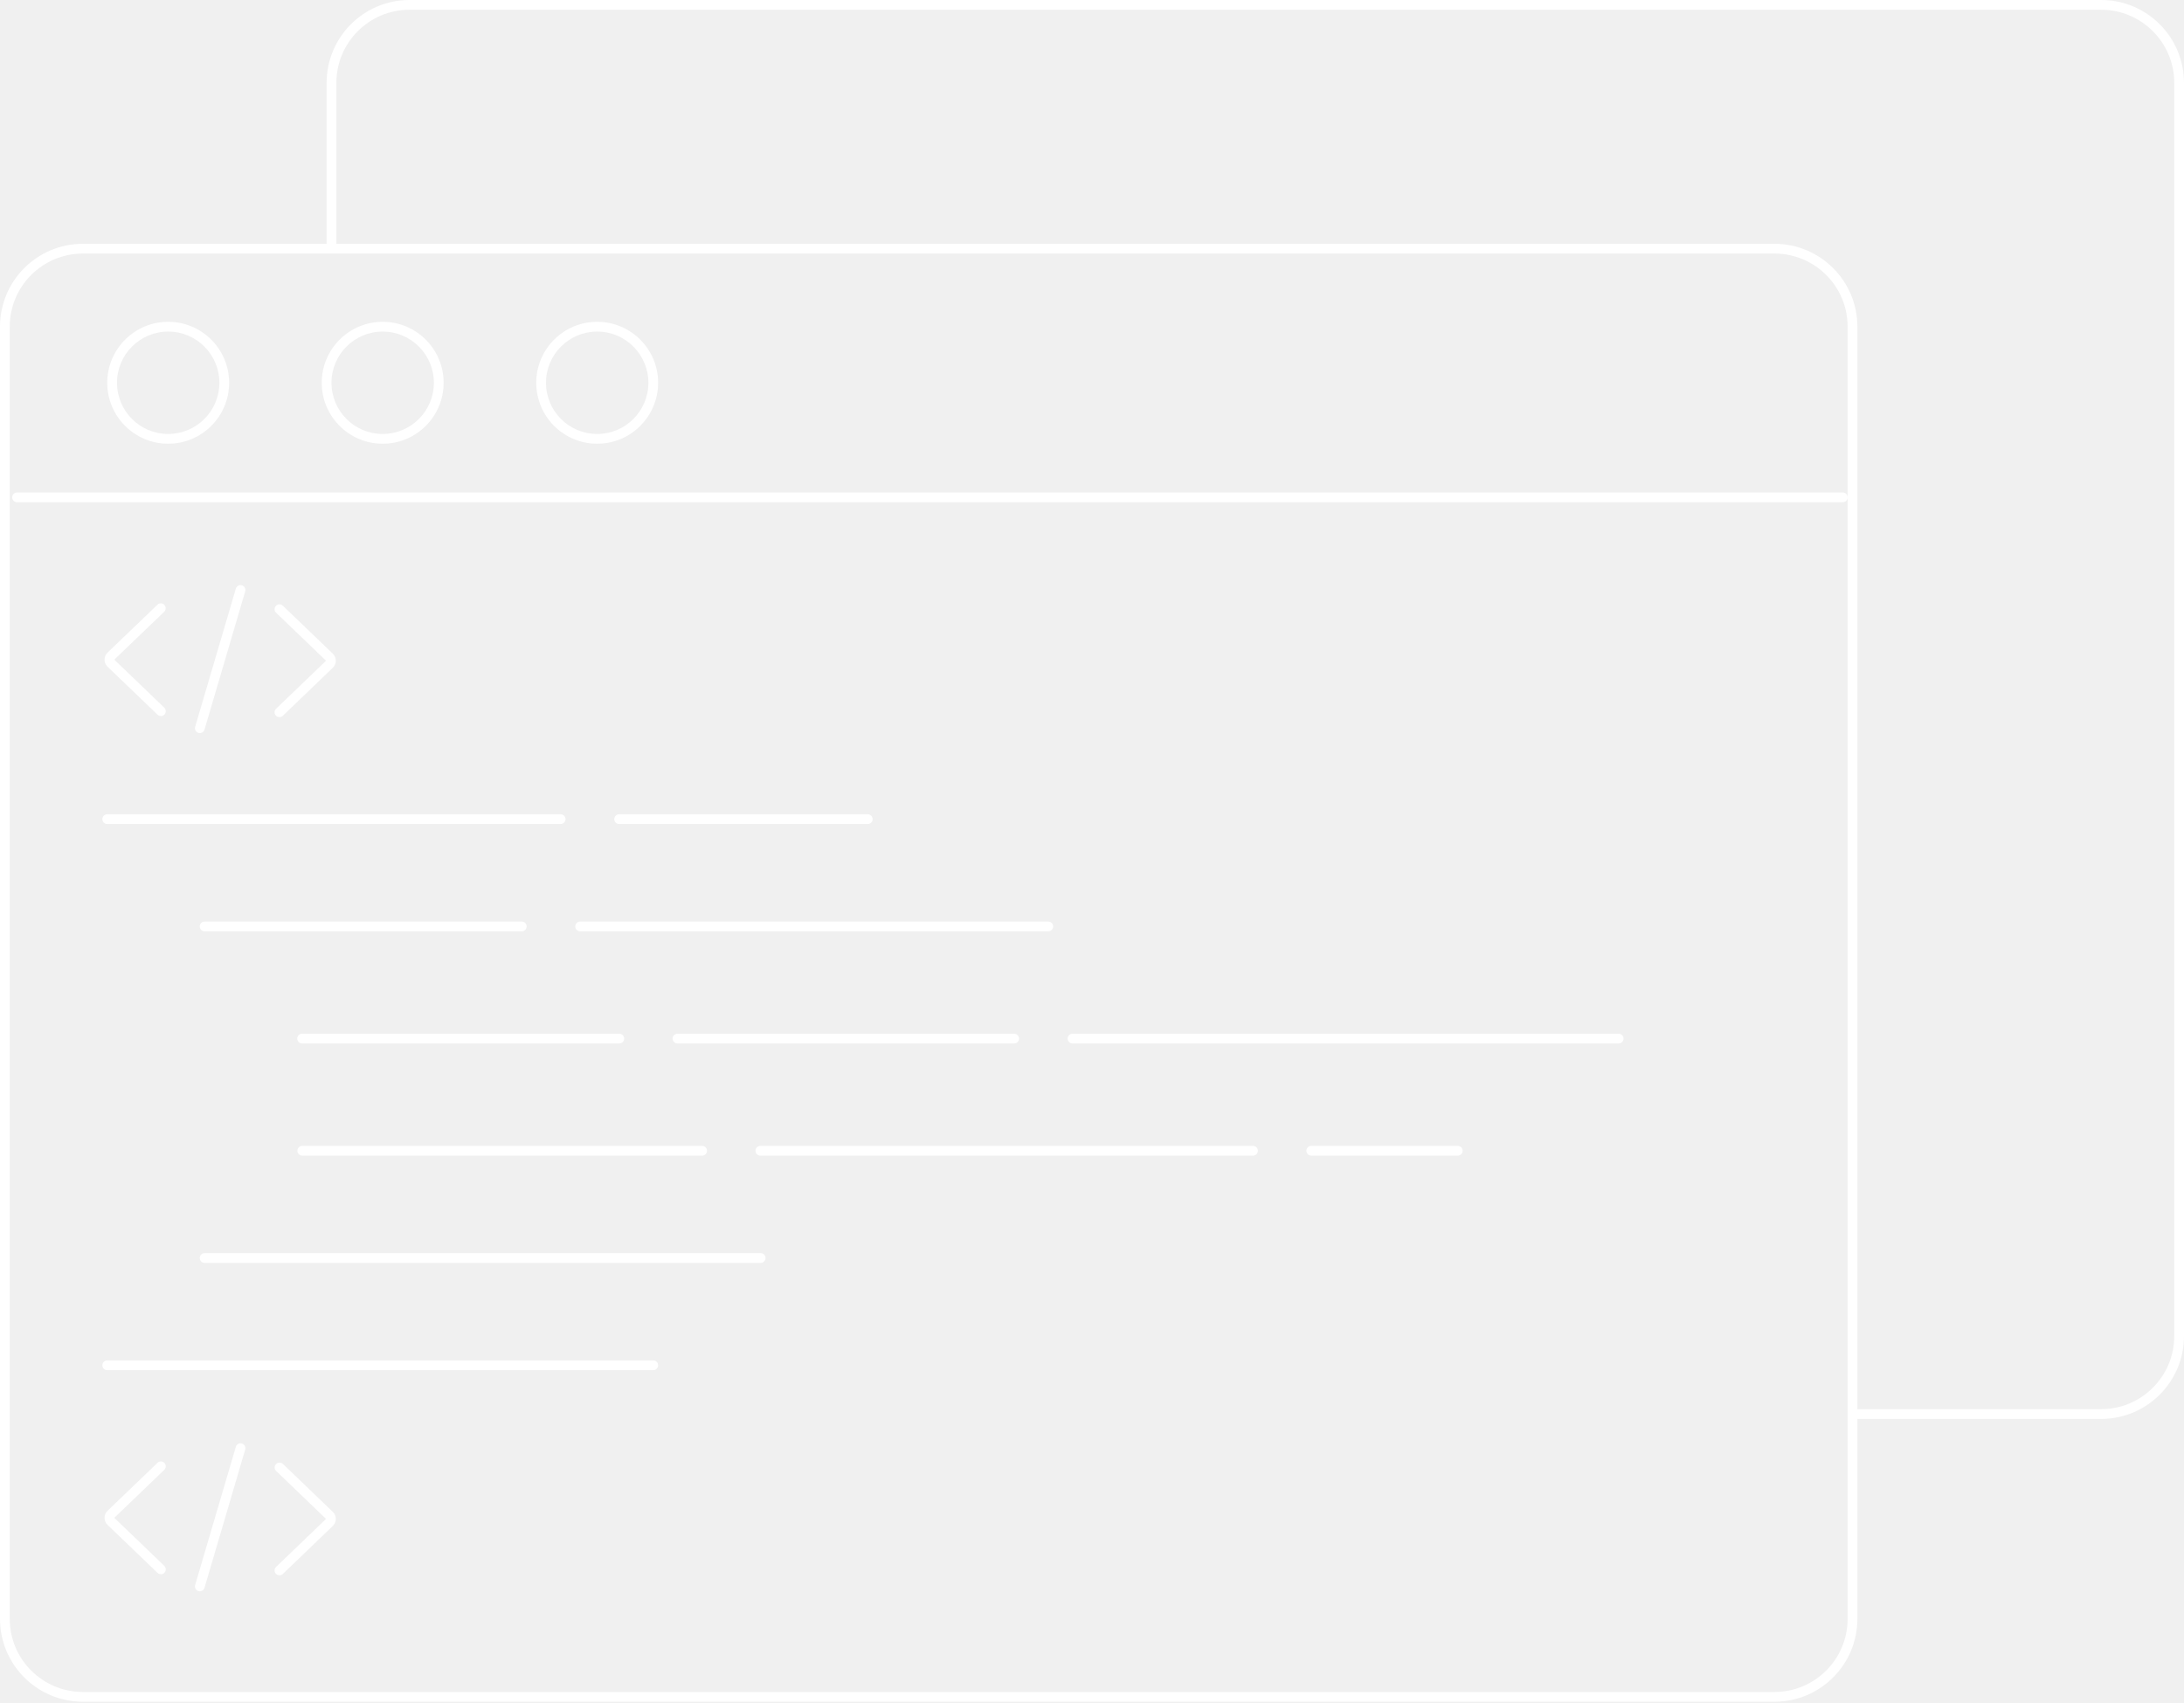
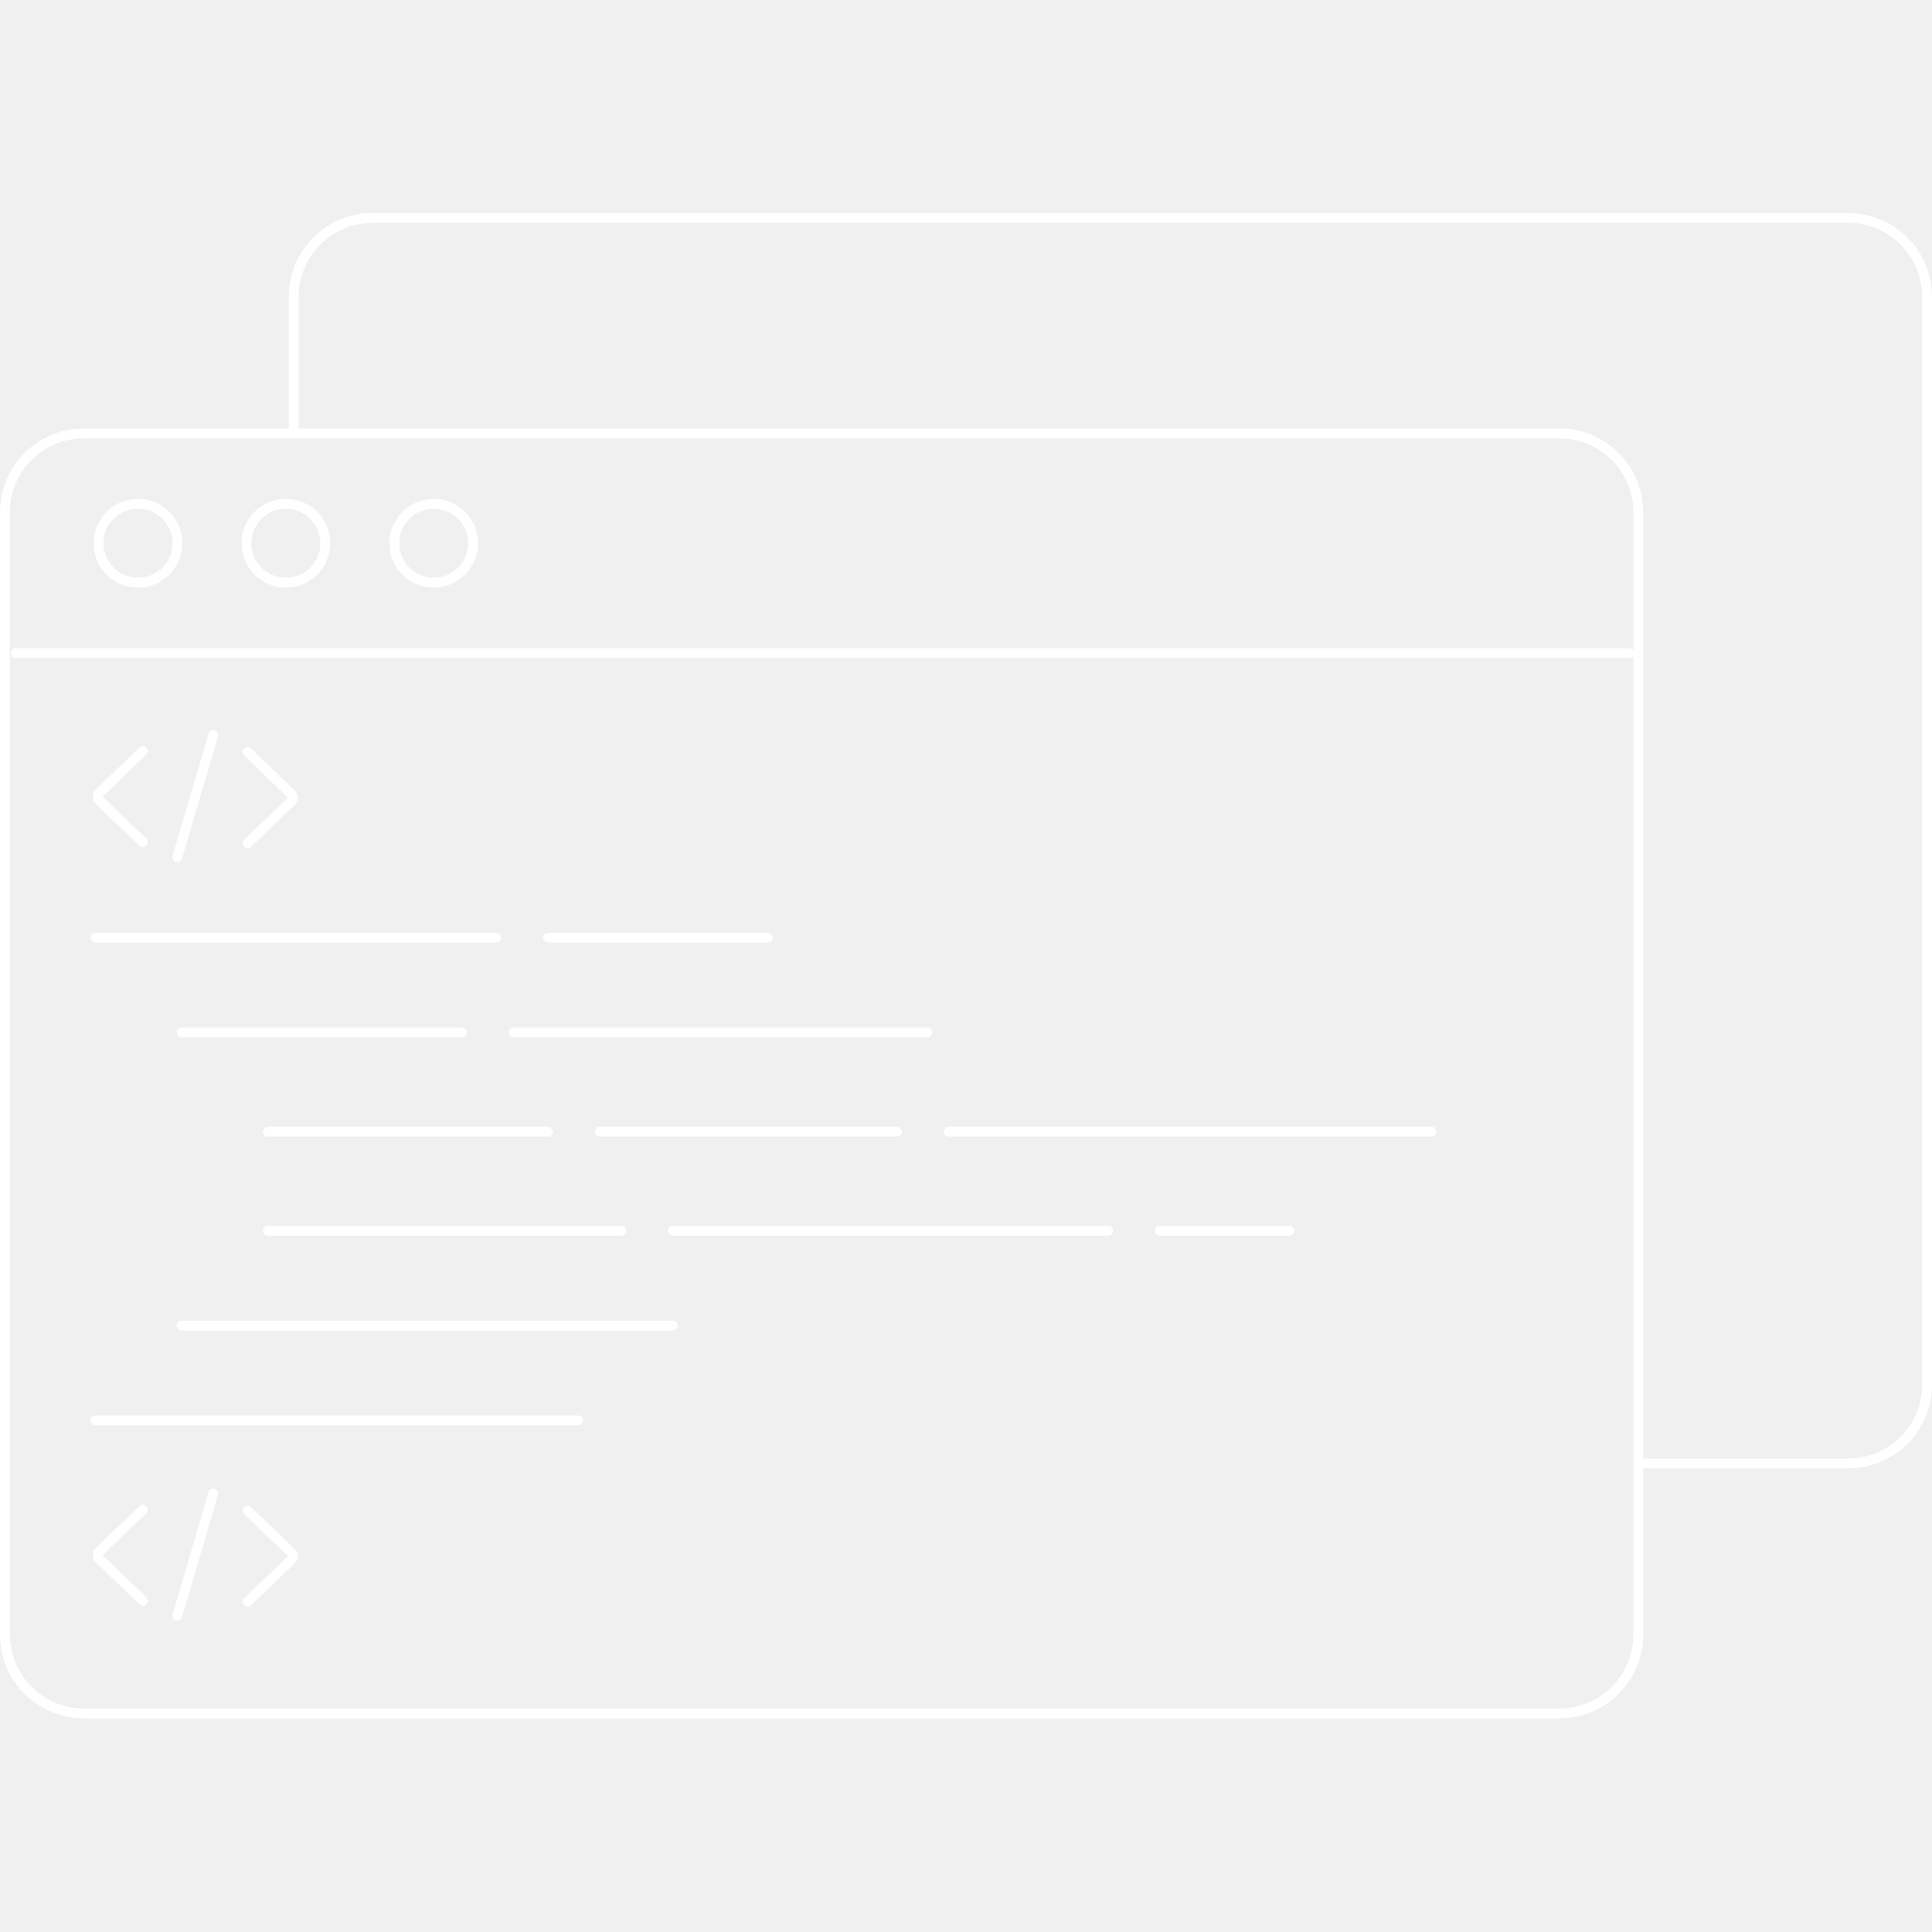
- <svg xmlns="http://www.w3.org/2000/svg" width="390" height="304" fill="none">
-   <path d="M30.034 79.219c6.01 0 10.882-4.872 10.882-10.882s-4.872-10.882-10.882-10.882-10.882 4.872-10.882 10.882 4.872 10.882 10.882 10.882zm0-1.741c5.048 0 9.141-4.092 9.141-9.141s-4.092-9.141-9.141-9.141-9.141 4.092-9.141 9.141 4.092 9.141 9.141 9.141zm49.185-9.141c0 6.01-4.872 10.882-10.882 10.882s-10.882-4.872-10.882-10.882 4.872-10.882 10.882-10.882 10.882 4.872 10.882 10.882zm-1.741 0c0 5.048-4.092 9.141-9.141 9.141s-9.141-4.092-9.141-9.141 4.092-9.141 9.141-9.141 9.141 4.092 9.141 9.141zm29.163 10.882c6.009 0 10.881-4.872 10.881-10.882s-4.872-10.882-10.881-10.882-10.882 4.872-10.882 10.882 4.872 10.882 10.882 10.882zm0-1.741a9.14 9.14 0 1 0 0-18.282c-5.048 0-9.141 4.092-9.141 9.141s4.092 9.141 9.141 9.141z" fill-rule="evenodd" fill="#fff" />
-   <path d="M18.281 146.25a.87.87 0 0 1 .87-.871h80.961a.871.871 0 1 1 0 1.742h-80.96a.87.87 0 0 1-.87-.871zm102.723 38.304a.871.871 0 1 0 0 1.741h60.067a.871.871 0 1 0 0-1.741h-60.067zm-11.316-38.304a.87.87 0 0 1 .871-.871h44.397a.871.871 0 1 1 0 1.742h-44.397a.87.87 0 0 1-.871-.871zm-73.126 18.281a.871.871 0 1 0 0 1.741h56.586a.871.871 0 1 0 0-1.741H36.562zm66.161.871a.87.87 0 0 1 .871-.871h83.571a.871.871 0 1 1 0 1.741h-83.571a.87.87 0 0 1-.871-.87zm-66.16 58.326a.871.871 0 1 0 0 1.741h99.242a.871.871 0 1 0 0-1.741H36.563zM18.281 243.75a.87.87 0 0 1 .87-.871h97.5a.871.871 0 1 1 0 1.742h-97.5a.87.87 0 0 1-.87-.871zm35.691-59.196a.871.871 0 1 0 0 1.741h56.587a.871.871 0 1 0 0-1.741H53.972zm136.675.87a.87.87 0 0 1 .871-.87h97.5a.871.871 0 1 1 0 1.741h-97.5a.87.87 0 0 1-.871-.871zm-54.843 19.152a.871.871 0 1 0 0 1.741h87.924a.871.871 0 1 0 0-1.741h-87.924zm-82.702.87a.87.87 0 0 1 .871-.87h71.386a.871.871 0 1 1 0 1.741H53.972a.87.87 0 0 1-.871-.871zm181.072-.87a.871.871 0 1 0 0 1.741h26.116a.871.871 0 1 0 0-1.741h-26.116zM29.346 107.985a.87.87 0 0 1-.025 1.23l-8.912 8.556 8.912 8.556a.871.871 0 1 1-1.206 1.256l-8.912-8.556a1.74 1.74 0 0 1 0-2.512l8.912-8.556a.87.87 0 0 1 1.231.026zm19.968 1.422a.871.871 0 1 1 1.206-1.256l8.912 8.555a1.74 1.74 0 0 1 0 2.512l-8.912 8.556a.871.871 0 1 1-1.206-1.256l8.912-8.556-8.912-8.555zm-6.116-4.907a.87.87 0 0 1 .589 1.081l-7.27 24.681a.87.87 0 1 1-1.67-.492l7.27-24.681a.87.87 0 0 1 1.081-.589zM29.321 262.43a.871.871 0 1 0-1.206-1.256l-8.912 8.555a1.74 1.74 0 0 0 0 2.512l8.912 8.556a.871.871 0 1 0 1.206-1.256l-8.912-8.556 8.912-8.555zm19.968-1.04a.87.87 0 0 0 .025 1.231l8.912 8.556-8.912 8.555a.871.871 0 1 0 1.206 1.256l8.912-8.555a1.74 1.74 0 0 0 0-2.512l-8.912-8.556a.87.87 0 0 0-1.231.025zm-5.502-2.595a.87.87 0 1 0-1.67-.492l-7.27 24.681a.87.87 0 1 0 1.67.492l7.27-24.681z" fill="#fff" />
-   <path fill-rule="evenodd" d="M331.674 253.326h43.527c8.173 0 14.799-6.626 14.799-14.799V14.799C390 6.626 383.374 0 375.201 0H73.125c-8.173 0-14.799 6.626-14.799 14.799v28.728H14.799C6.626 43.527 0 50.153 0 58.326v230.692c0 8.173 6.626 14.799 14.799 14.799h302.076c8.173 0 14.799-6.626 14.799-14.799v-35.692zm56.585-238.527a13.06 13.06 0 0 0-13.058-13.058H73.125a13.06 13.06 0 0 0-13.058 13.058v28.728h256.808c8.173 0 14.799 6.626 14.799 14.799v193.259h43.527a13.06 13.06 0 0 0 13.058-13.058V14.799zM1.741 58.326a13.06 13.06 0 0 1 13.058-13.058h302.076a13.06 13.06 0 0 1 13.058 13.058v30.462a.87.87 0 0 0-.87-.864H3.047a.87.87 0 1 0 0 1.741h326.016a.87.87 0 0 0 .87-.864v200.216a13.06 13.06 0 0 1-13.058 13.058H14.799a13.06 13.06 0 0 1-13.058-13.058V58.326z" fill="#fff" />
+ <svg xmlns="http://www.w3.org/2000/svg" width="390" height="390" fill="none">
+   <path fill-rule="evenodd" clip-rule="evenodd" d="M27.857 118.612a8.954 8.954 0 1 0 0-17.908 8.954 8.954 0 0 0 0 17.908Zm0-1.99a6.964 6.964 0 1 0 0-13.928 6.964 6.964 0 0 0 0 13.928ZM66.658 109.658a8.954 8.954 0 1 1-17.908 0 8.954 8.954 0 0 1 17.908 0Zm-1.99 0a6.964 6.964 0 1 1-13.928 0 6.964 6.964 0 0 1 13.928 0ZM87.551 118.612a8.954 8.954 0 1 0 0-17.908 8.954 8.954 0 0 0 0 17.908Zm0-1.99a6.964 6.964 0 1 0 0-13.928 6.964 6.964 0 0 0 0 13.928Z" fill="#fff" />
+   <path d="M18.27 189.281c0-.549.445-.995.995-.995h80.909a.996.996 0 0 1 0 1.99h-80.91a.995.995 0 0 1-.994-.995ZM121.052 227.435a.996.996 0 0 0 0 1.99h60.029a.994.994 0 0 0 0-1.99h-60.029ZM109.619 189.281c0-.549.445-.995.994-.995h44.369a.995.995 0 0 1 0 1.99h-44.369a.994.994 0 0 1-.994-.995ZM36.663 207.426a.995.995 0 1 0 0 1.99h56.55a.995.995 0 0 0 0-1.99h-56.55ZM102.657 208.421c0-.55.446-.995.995-.995h83.518a.995.995 0 0 1 0 1.99h-83.518a.996.996 0 0 1-.995-.995ZM36.663 266.584a.995.995 0 0 0 0 1.99h99.178a.994.994 0 1 0 0-1.99H36.663ZM18.27 286.719c0-.55.445-.995.995-.995h97.437a.995.995 0 0 1 0 1.99H19.264a.995.995 0 0 1-.994-.995ZM54.063 227.435a.995.995 0 0 0 0 1.99h56.55a.995.995 0 0 0 0-1.99h-56.55ZM190.525 228.43c0-.549.445-.995.995-.995h97.437a.995.995 0 0 1 0 1.99H191.52a.994.994 0 0 1-.995-.995ZM135.841 247.445a.994.994 0 0 0 0 1.99h87.868a.995.995 0 0 0 0-1.99h-87.868ZM53.068 248.44c0-.55.445-.995.995-.995h71.339a.994.994 0 1 1 0 1.99h-71.34a.995.995 0 0 1-.994-.995ZM234.149 247.445a.994.994 0 1 0 0 1.99h26.099a.995.995 0 0 0 0-1.99h-26.099ZM29.542 150.954a.994.994 0 0 1-.028 1.406l-8.813 8.46 8.813 8.461a.994.994 0 1 1-1.378 1.435l-8.813-8.46a1.99 1.99 0 0 1 0-2.871l8.813-8.46a.994.994 0 0 1 1.406.029ZM49.32 152.552a.995.995 0 0 1 1.379-1.436l8.812 8.46a1.99 1.99 0 0 1 0 2.871l-8.813 8.46a.995.995 0 1 1-1.377-1.435l8.812-8.46-8.813-8.46ZM43.33 147.438a.994.994 0 0 1 .674 1.235l-7.266 24.666a.995.995 0 0 1-1.908-.563l7.265-24.665a.995.995 0 0 1 1.236-.673ZM29.514 305.476a.994.994 0 1 0-1.378-1.435l-8.813 8.46a1.99 1.99 0 0 0 0 2.871l8.813 8.46a.994.994 0 1 0 1.378-1.435l-8.813-8.461 8.813-8.46ZM49.292 304.261a.995.995 0 0 0 .029 1.407l8.812 8.46-8.813 8.46a.995.995 0 0 0 1.379 1.435l8.812-8.46a1.99 1.99 0 0 0 0-2.871l-8.813-8.46a.996.996 0 0 0-1.406.029ZM44.004 301.789a.994.994 0 1 0-1.909-.562l-7.265 24.665a.995.995 0 1 0 1.908.563l7.266-24.666Z" fill="#fff" />
+   <path fill-rule="evenodd" clip-rule="evenodd" d="M331.711 296.413h41.376c9.341 0 16.913-7.572 16.913-16.913V59.913C390 50.573 382.428 43 373.087 43H75.202c-9.341 0-16.913 7.572-16.913 16.913V86.5H16.913C7.573 86.499 0 94.07 0 103.412v226.547c0 9.341 7.572 16.913 16.913 16.913h297.885c9.341 0 16.913-7.572 16.913-16.913v-33.546Zm56.299-236.5c0-8.242-6.681-14.923-14.923-14.923H75.202c-8.242 0-14.924 6.681-14.924 14.923V86.5h254.52c9.341 0 16.913 7.572 16.913 16.913v191.012h41.376c8.242 0 14.923-6.682 14.923-14.924V59.913ZM1.99 103.412c0-8.242 6.681-14.923 14.923-14.923h297.885c8.242 0 14.924 6.681 14.924 14.923v27.791a.993.993 0 0 0-.745-.335H3.17a.995.995 0 1 0 0 1.99h325.807c.296 0 .562-.13.745-.336v197.437c0 8.242-6.682 14.923-14.924 14.923H16.913c-8.242 0-14.923-6.681-14.923-14.923V103.412Z" fill="#fff" />
</svg>
